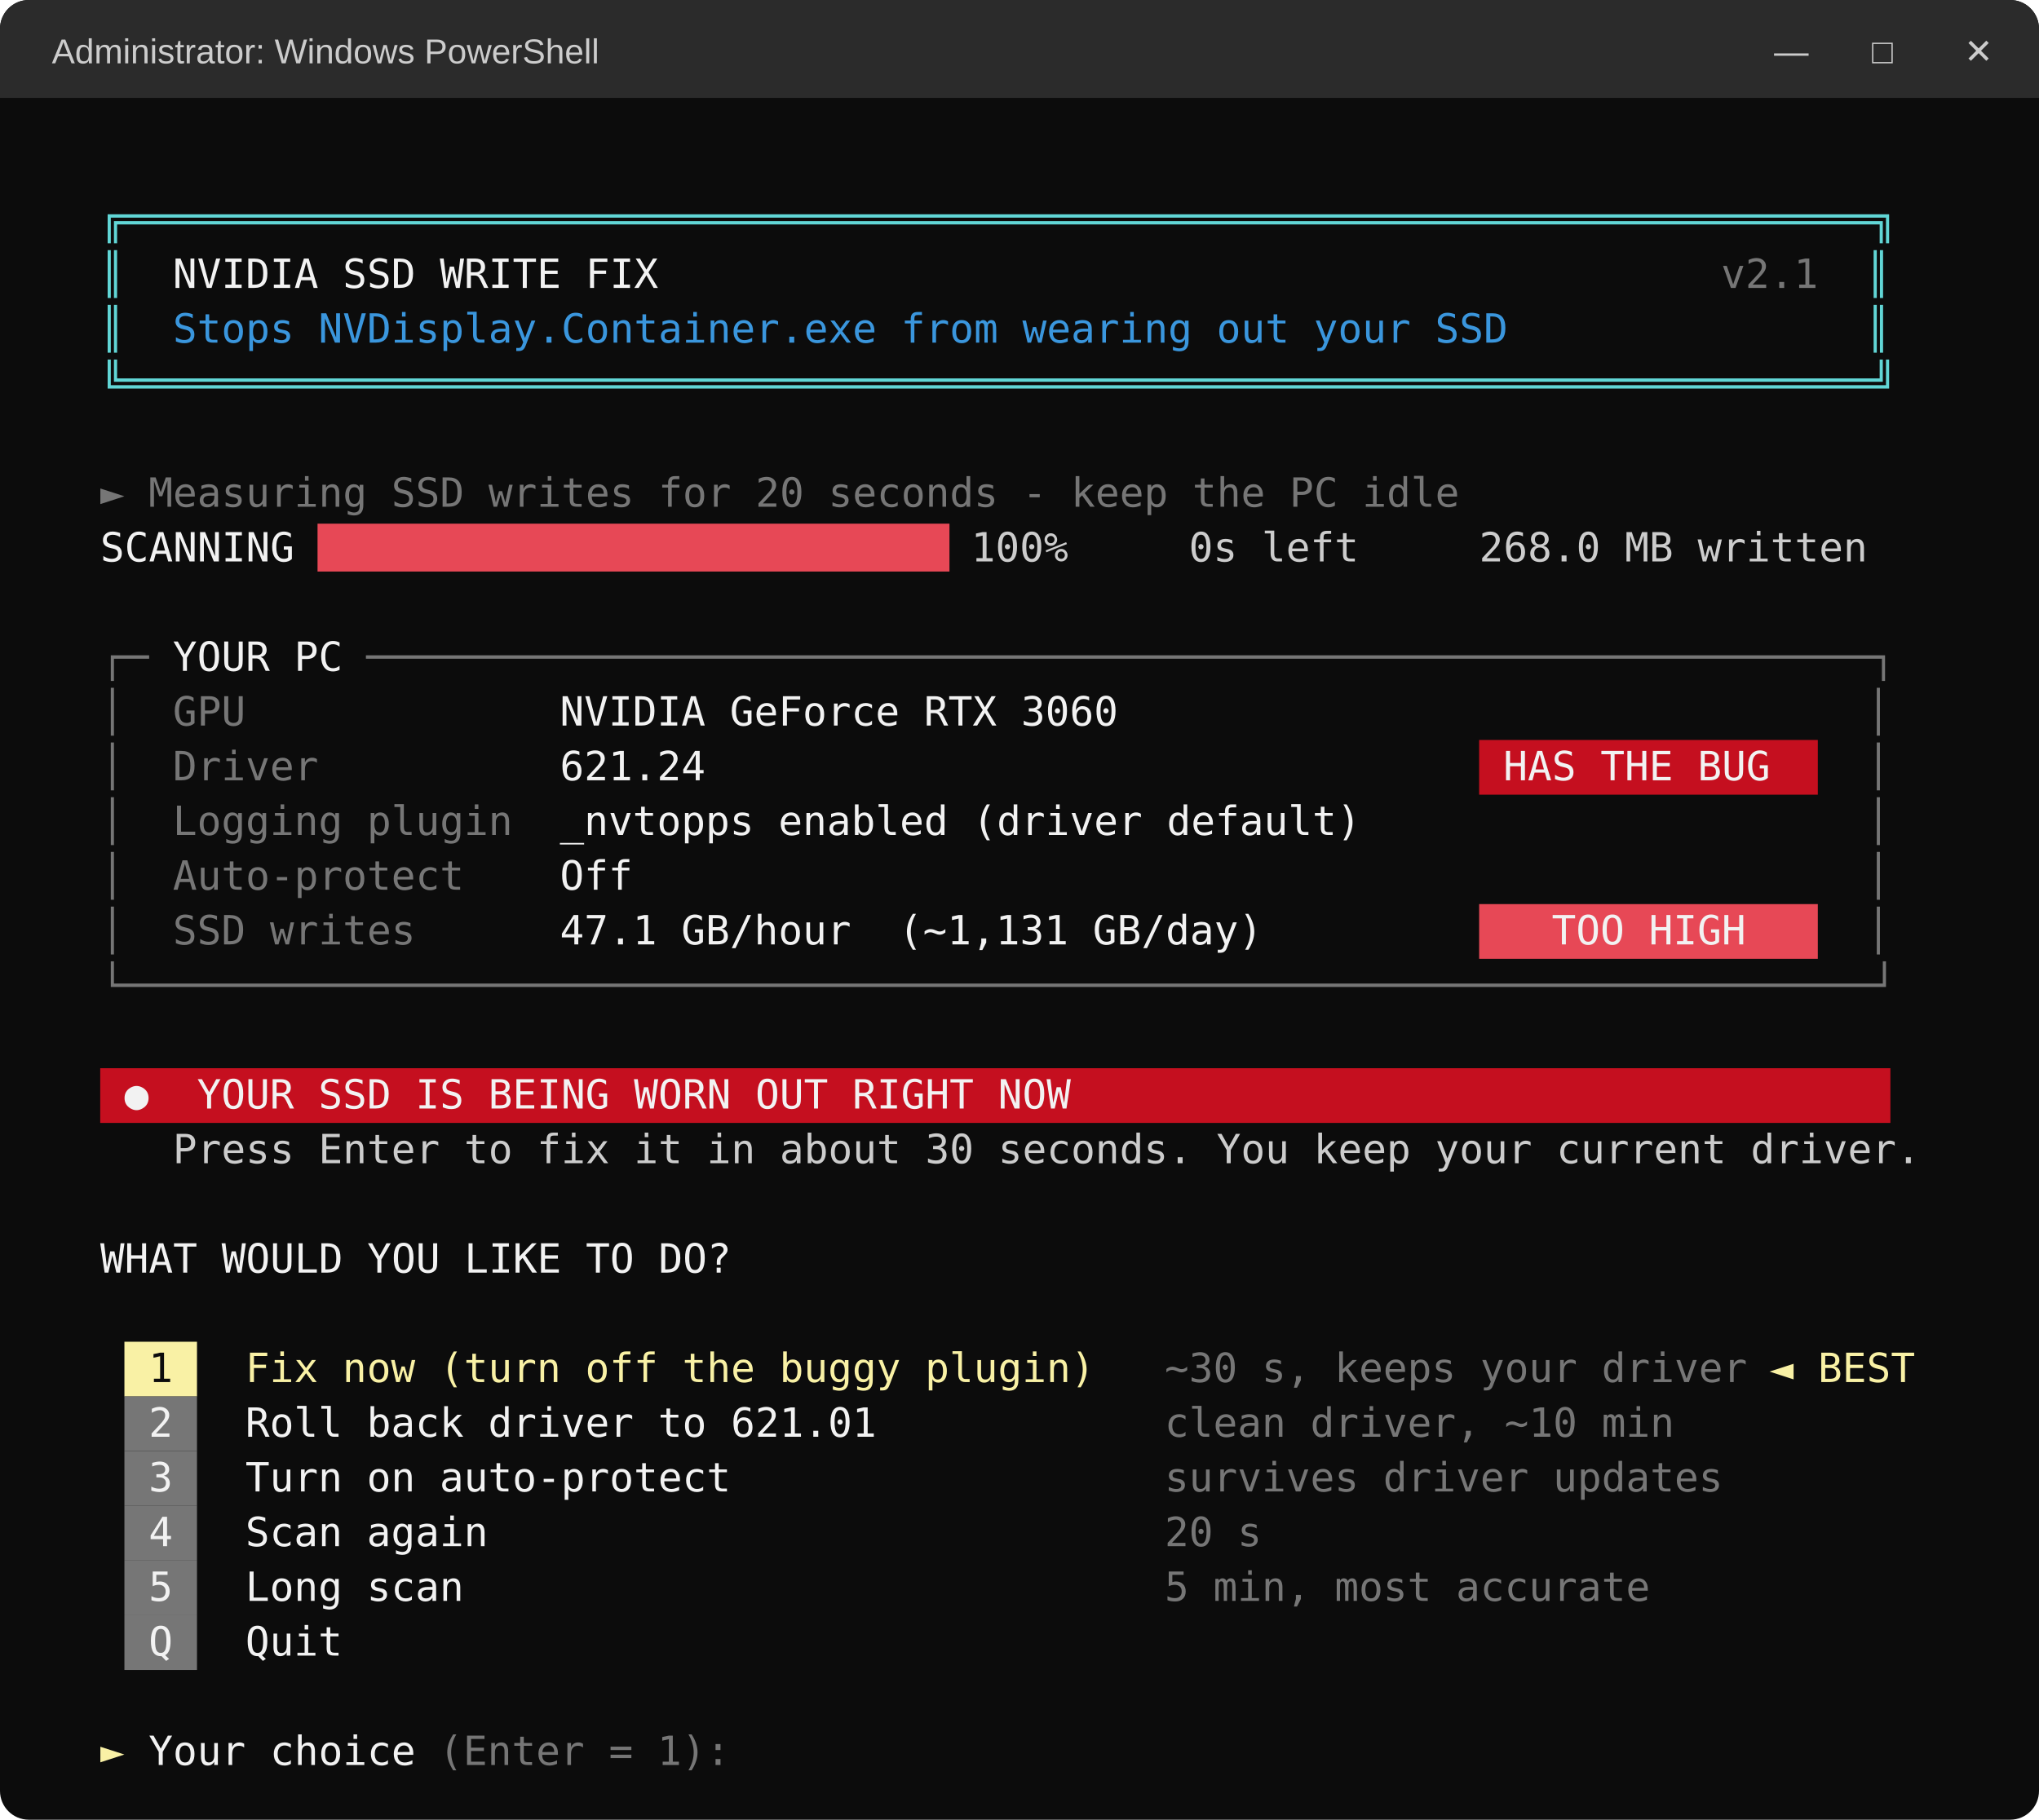
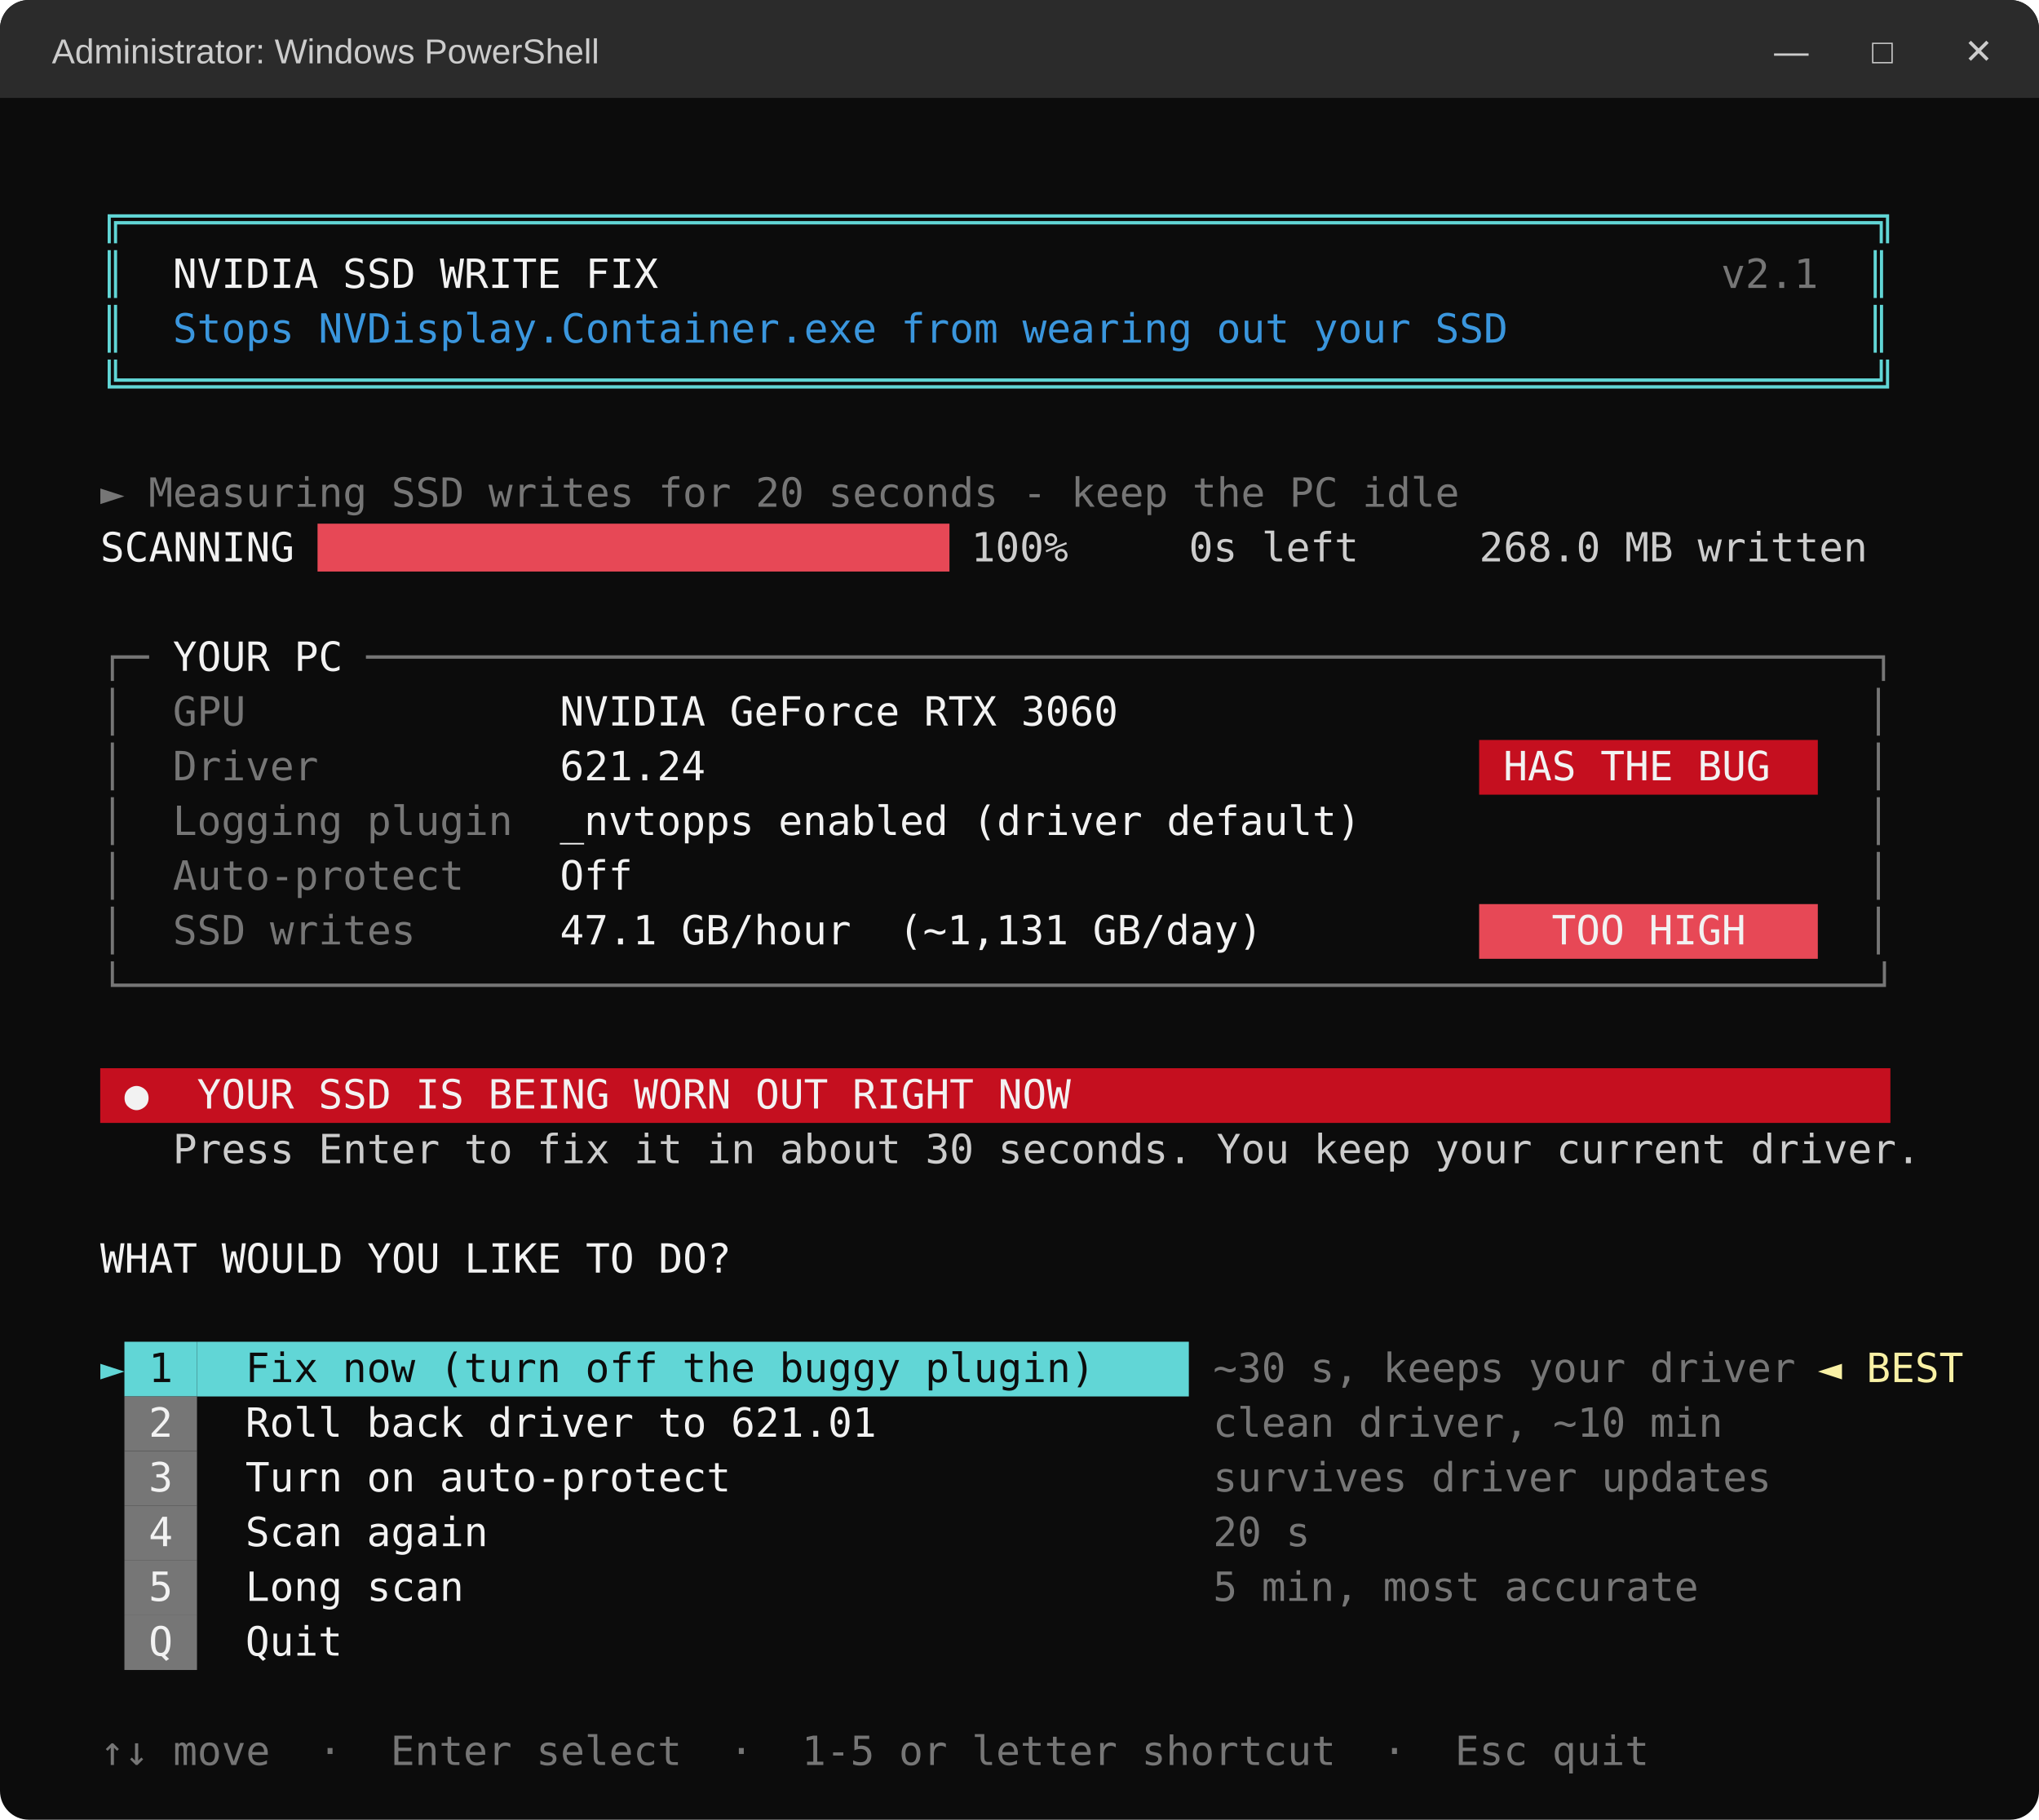
<svg xmlns="http://www.w3.org/2000/svg" width="708" height="632" viewBox="0 0 708 632">
  <rect width="708" height="632" rx="10" fill="#0C0C0C" />
  <path d="M0 10a10 10 0 0 1 10-10h688a10 10 0 0 1 10 10v24h-708 z" fill="#2B2B2B" />
  <g font-family="Segoe UI, Arial, sans-serif" font-size="12" fill="#CCCCCC">
    <text x="18" y="22">Administrator: Windows PowerShell</text>
    <text x="616" y="22">—</text>
    <text x="650" y="22">□</text>
    <text x="682" y="22">✕</text>
  </g>
  <g font-family="Cascadia Mono, Consolas, 'DejaVu Sans Mono', Menlo, monospace" font-size="14" xml:space="preserve">
    <text x="34.8" y="81" textLength="621.6" lengthAdjust="spacingAndGlyphs" fill="#61D6D6">╔════════════════════════════════════════════════════════════════════════╗</text>
    <text x="34.8" y="100" textLength="8.4" lengthAdjust="spacingAndGlyphs" fill="#61D6D6">║</text>
    <text x="60" y="100" textLength="168" lengthAdjust="spacingAndGlyphs" fill="#F2F2F2">NVIDIA SSD WRITE FIX</text>
    <text x="597.6" y="100" textLength="33.6" lengthAdjust="spacingAndGlyphs" fill="#767676">v2.1</text>
    <text x="648" y="100" textLength="8.4" lengthAdjust="spacingAndGlyphs" fill="#61D6D6">║</text>
    <text x="34.8" y="119" textLength="8.4" lengthAdjust="spacingAndGlyphs" fill="#61D6D6">║</text>
    <text x="60" y="119" textLength="462" lengthAdjust="spacingAndGlyphs" fill="#3A96DD">Stops NVDisplay.Container.exe from wearing out your SSD</text>
    <text x="648" y="119" textLength="8.4" lengthAdjust="spacingAndGlyphs" fill="#61D6D6">║</text>
    <text x="34.8" y="138" textLength="621.6" lengthAdjust="spacingAndGlyphs" fill="#61D6D6">╚════════════════════════════════════════════════════════════════════════╝</text>
    <text x="34.8" y="176" textLength="8.4" lengthAdjust="spacingAndGlyphs" fill="#767676">►</text>
    <text x="51.6" y="176" textLength="453.6" lengthAdjust="spacingAndGlyphs" fill="#767676">Measuring SSD writes for 20 seconds - keep the PC idle</text>
    <text x="34.8" y="195" textLength="67.2" lengthAdjust="spacingAndGlyphs" fill="#F2F2F2">SCANNING</text>
    <text x="110.4" y="195" textLength="218.4" lengthAdjust="spacingAndGlyphs" fill="#E74856">██████████████████████████</text>
    <text x="337.2" y="195" textLength="33.6" lengthAdjust="spacingAndGlyphs" fill="#CCCCCC">100%</text>
    <text x="412.8" y="195" textLength="58.8" lengthAdjust="spacingAndGlyphs" fill="#CCCCCC">0s left</text>
    <text x="513.6" y="195" textLength="134.4" lengthAdjust="spacingAndGlyphs" fill="#CCCCCC">268.0 MB written</text>
    <text x="34.8" y="233" textLength="16.8" lengthAdjust="spacingAndGlyphs" fill="#767676">┌─</text>
    <text x="60" y="233" textLength="58.8" lengthAdjust="spacingAndGlyphs" fill="#F2F2F2">YOUR PC</text>
    <text x="127.2" y="233" textLength="529.2" lengthAdjust="spacingAndGlyphs" fill="#767676">──────────────────────────────────────────────────────────────┐</text>
    <text x="34.8" y="252" textLength="8.4" lengthAdjust="spacingAndGlyphs" fill="#767676">│</text>
    <text x="60" y="252" textLength="25.2" lengthAdjust="spacingAndGlyphs" fill="#767676">GPU</text>
    <text x="194.4" y="252" textLength="193.2" lengthAdjust="spacingAndGlyphs" fill="#F2F2F2">NVIDIA GeForce RTX 3060</text>
    <text x="648" y="252" textLength="8.4" lengthAdjust="spacingAndGlyphs" fill="#767676">│</text>
    <text x="34.8" y="271" textLength="8.4" lengthAdjust="spacingAndGlyphs" fill="#767676">│</text>
    <text x="60" y="271" textLength="50.4" lengthAdjust="spacingAndGlyphs" fill="#767676">Driver</text>
    <text x="194.4" y="271" textLength="50.4" lengthAdjust="spacingAndGlyphs" fill="#F2F2F2">621.24</text>
    <rect x="513.6" y="257" width="117.6" height="19" fill="#C50F1F" />
    <text x="522" y="271" textLength="92.4" lengthAdjust="spacingAndGlyphs" fill="#F2F2F2">HAS THE BUG</text>
    <text x="648" y="271" textLength="8.4" lengthAdjust="spacingAndGlyphs" fill="#767676">│</text>
    <text x="34.8" y="290" textLength="8.4" lengthAdjust="spacingAndGlyphs" fill="#767676">│</text>
    <text x="60" y="290" textLength="117.6" lengthAdjust="spacingAndGlyphs" fill="#767676">Logging plugin</text>
    <text x="194.4" y="290" textLength="277.2" lengthAdjust="spacingAndGlyphs" fill="#F2F2F2">_nvtopps enabled (driver default)</text>
    <text x="648" y="290" textLength="8.4" lengthAdjust="spacingAndGlyphs" fill="#767676">│</text>
    <text x="34.8" y="309" textLength="8.4" lengthAdjust="spacingAndGlyphs" fill="#767676">│</text>
    <text x="60" y="309" textLength="100.8" lengthAdjust="spacingAndGlyphs" fill="#767676">Auto-protect</text>
    <text x="194.4" y="309" textLength="25.2" lengthAdjust="spacingAndGlyphs" fill="#F2F2F2">Off</text>
    <text x="648" y="309" textLength="8.4" lengthAdjust="spacingAndGlyphs" fill="#767676">│</text>
    <text x="34.8" y="328" textLength="8.4" lengthAdjust="spacingAndGlyphs" fill="#767676">│</text>
    <text x="60" y="328" textLength="84" lengthAdjust="spacingAndGlyphs" fill="#767676">SSD writes</text>
    <text x="194.4" y="328" textLength="100.8" lengthAdjust="spacingAndGlyphs" fill="#F2F2F2">47.1 GB/hour</text>
    <text x="312" y="328" textLength="126" lengthAdjust="spacingAndGlyphs" fill="#F2F2F2">(~1,131 GB/day)</text>
    <rect x="513.6" y="314" width="117.6" height="19" fill="#E74856" />
    <text x="538.8" y="328" textLength="67.2" lengthAdjust="spacingAndGlyphs" fill="#F2F2F2">TOO HIGH</text>
    <text x="648" y="328" textLength="8.4" lengthAdjust="spacingAndGlyphs" fill="#767676">│</text>
    <text x="34.8" y="347" textLength="621.6" lengthAdjust="spacingAndGlyphs" fill="#767676">└────────────────────────────────────────────────────────────────────────┘</text>
    <rect x="34.8" y="371" width="621.6" height="19" fill="#C50F1F" />
    <text x="43.2" y="385" textLength="8.4" lengthAdjust="spacingAndGlyphs" fill="#F2F2F2">●</text>
    <text x="68.4" y="385" textLength="302.4" lengthAdjust="spacingAndGlyphs" fill="#F2F2F2">YOUR SSD IS BEING WORN OUT RIGHT NOW</text>
    <text x="60" y="404" textLength="604.8" lengthAdjust="spacingAndGlyphs" fill="#CCCCCC">Press Enter to fix it in about 30 seconds. You keep your current driver.</text>
    <text x="34.8" y="442" textLength="218.4" lengthAdjust="spacingAndGlyphs" fill="#F2F2F2">WHAT WOULD YOU LIKE TO DO?</text>
-     <rect x="43.2" y="466" width="25.2" height="19" fill="#F9F1A5" />
+     <text x="34.8" y="480" textLength="8.4" lengthAdjust="spacingAndGlyphs" fill="#61D6D6">►</text>
+     <rect x="43.2" y="466" width="25.2" height="19" fill="#61D6D6" />
    <text x="51.6" y="480" textLength="8.4" lengthAdjust="spacingAndGlyphs" fill="#0C0C0C">1</text>
-     <text x="85.2" y="480" textLength="294" lengthAdjust="spacingAndGlyphs" fill="#F9F1A5">Fix now (turn off the buggy plugin)</text>
-     <text x="404.4" y="480" textLength="201.6" lengthAdjust="spacingAndGlyphs" fill="#767676">~30 s, keeps your driver</text>
-     <text x="614.4" y="480" textLength="50.4" lengthAdjust="spacingAndGlyphs" fill="#F9F1A5">◄ BEST</text>
+     <rect x="68.4" y="466" width="344.4" height="19" fill="#61D6D6" />
+     <text x="85.2" y="480" textLength="294" lengthAdjust="spacingAndGlyphs" fill="#0C0C0C">Fix now (turn off the buggy plugin)</text>
+     <text x="421.2" y="480" textLength="201.6" lengthAdjust="spacingAndGlyphs" fill="#767676">~30 s, keeps your driver</text>
+     <text x="631.2" y="480" textLength="50.4" lengthAdjust="spacingAndGlyphs" fill="#F9F1A5">◄ BEST</text>
    <rect x="43.2" y="485" width="25.2" height="19" fill="#767676" />
    <text x="51.6" y="499" textLength="8.4" lengthAdjust="spacingAndGlyphs" fill="#F2F2F2">2</text>
    <text x="85.2" y="499" textLength="218.4" lengthAdjust="spacingAndGlyphs" fill="#F2F2F2">Roll back driver to 621.01</text>
-     <text x="404.4" y="499" textLength="176.4" lengthAdjust="spacingAndGlyphs" fill="#767676">clean driver, ~10 min</text>
+     <text x="421.2" y="499" textLength="176.4" lengthAdjust="spacingAndGlyphs" fill="#767676">clean driver, ~10 min</text>
    <rect x="43.2" y="504" width="25.2" height="19" fill="#767676" />
    <text x="51.6" y="518" textLength="8.4" lengthAdjust="spacingAndGlyphs" fill="#F2F2F2">3</text>
    <text x="85.2" y="518" textLength="168" lengthAdjust="spacingAndGlyphs" fill="#F2F2F2">Turn on auto-protect</text>
-     <text x="404.4" y="518" textLength="193.2" lengthAdjust="spacingAndGlyphs" fill="#767676">survives driver updates</text>
+     <text x="421.2" y="518" textLength="193.2" lengthAdjust="spacingAndGlyphs" fill="#767676">survives driver updates</text>
    <rect x="43.2" y="523" width="25.2" height="19" fill="#767676" />
    <text x="51.6" y="537" textLength="8.4" lengthAdjust="spacingAndGlyphs" fill="#F2F2F2">4</text>
    <text x="85.2" y="537" textLength="84" lengthAdjust="spacingAndGlyphs" fill="#F2F2F2">Scan again</text>
-     <text x="404.4" y="537" textLength="33.6" lengthAdjust="spacingAndGlyphs" fill="#767676">20 s</text>
+     <text x="421.2" y="537" textLength="33.6" lengthAdjust="spacingAndGlyphs" fill="#767676">20 s</text>
    <rect x="43.2" y="542" width="25.2" height="19" fill="#767676" />
    <text x="51.6" y="556" textLength="8.4" lengthAdjust="spacingAndGlyphs" fill="#F2F2F2">5</text>
    <text x="85.2" y="556" textLength="75.6" lengthAdjust="spacingAndGlyphs" fill="#F2F2F2">Long scan</text>
-     <text x="404.4" y="556" textLength="168" lengthAdjust="spacingAndGlyphs" fill="#767676">5 min, most accurate</text>
+     <text x="421.2" y="556" textLength="168" lengthAdjust="spacingAndGlyphs" fill="#767676">5 min, most accurate</text>
    <rect x="43.2" y="561" width="25.2" height="19" fill="#767676" />
    <text x="51.6" y="575" textLength="8.4" lengthAdjust="spacingAndGlyphs" fill="#F2F2F2">Q</text>
    <text x="85.2" y="575" textLength="33.6" lengthAdjust="spacingAndGlyphs" fill="#F2F2F2">Quit</text>
-     <text x="34.8" y="613" textLength="8.4" lengthAdjust="spacingAndGlyphs" fill="#F9F1A5">►</text>
-     <text x="51.6" y="613" textLength="92.4" lengthAdjust="spacingAndGlyphs" fill="#F2F2F2">Your choice</text>
-     <text x="152.4" y="613" textLength="100.8" lengthAdjust="spacingAndGlyphs" fill="#767676">(Enter = 1):</text>
+     <text x="34.8" y="613" textLength="58.8" lengthAdjust="spacingAndGlyphs" fill="#767676">↑↓ move</text>
+     <text x="110.4" y="613" textLength="8.4" lengthAdjust="spacingAndGlyphs" fill="#767676">·</text>
+     <text x="135.6" y="613" textLength="100.8" lengthAdjust="spacingAndGlyphs" fill="#767676">Enter select</text>
+     <text x="253.2" y="613" textLength="8.4" lengthAdjust="spacingAndGlyphs" fill="#767676">·</text>
+     <text x="278.4" y="613" textLength="184.8" lengthAdjust="spacingAndGlyphs" fill="#767676">1-5 or letter shortcut</text>
+     <text x="480" y="613" textLength="8.4" lengthAdjust="spacingAndGlyphs" fill="#767676">·</text>
+     <text x="505.2" y="613" textLength="67.2" lengthAdjust="spacingAndGlyphs" fill="#767676">Esc quit</text>
  </g>
</svg>
